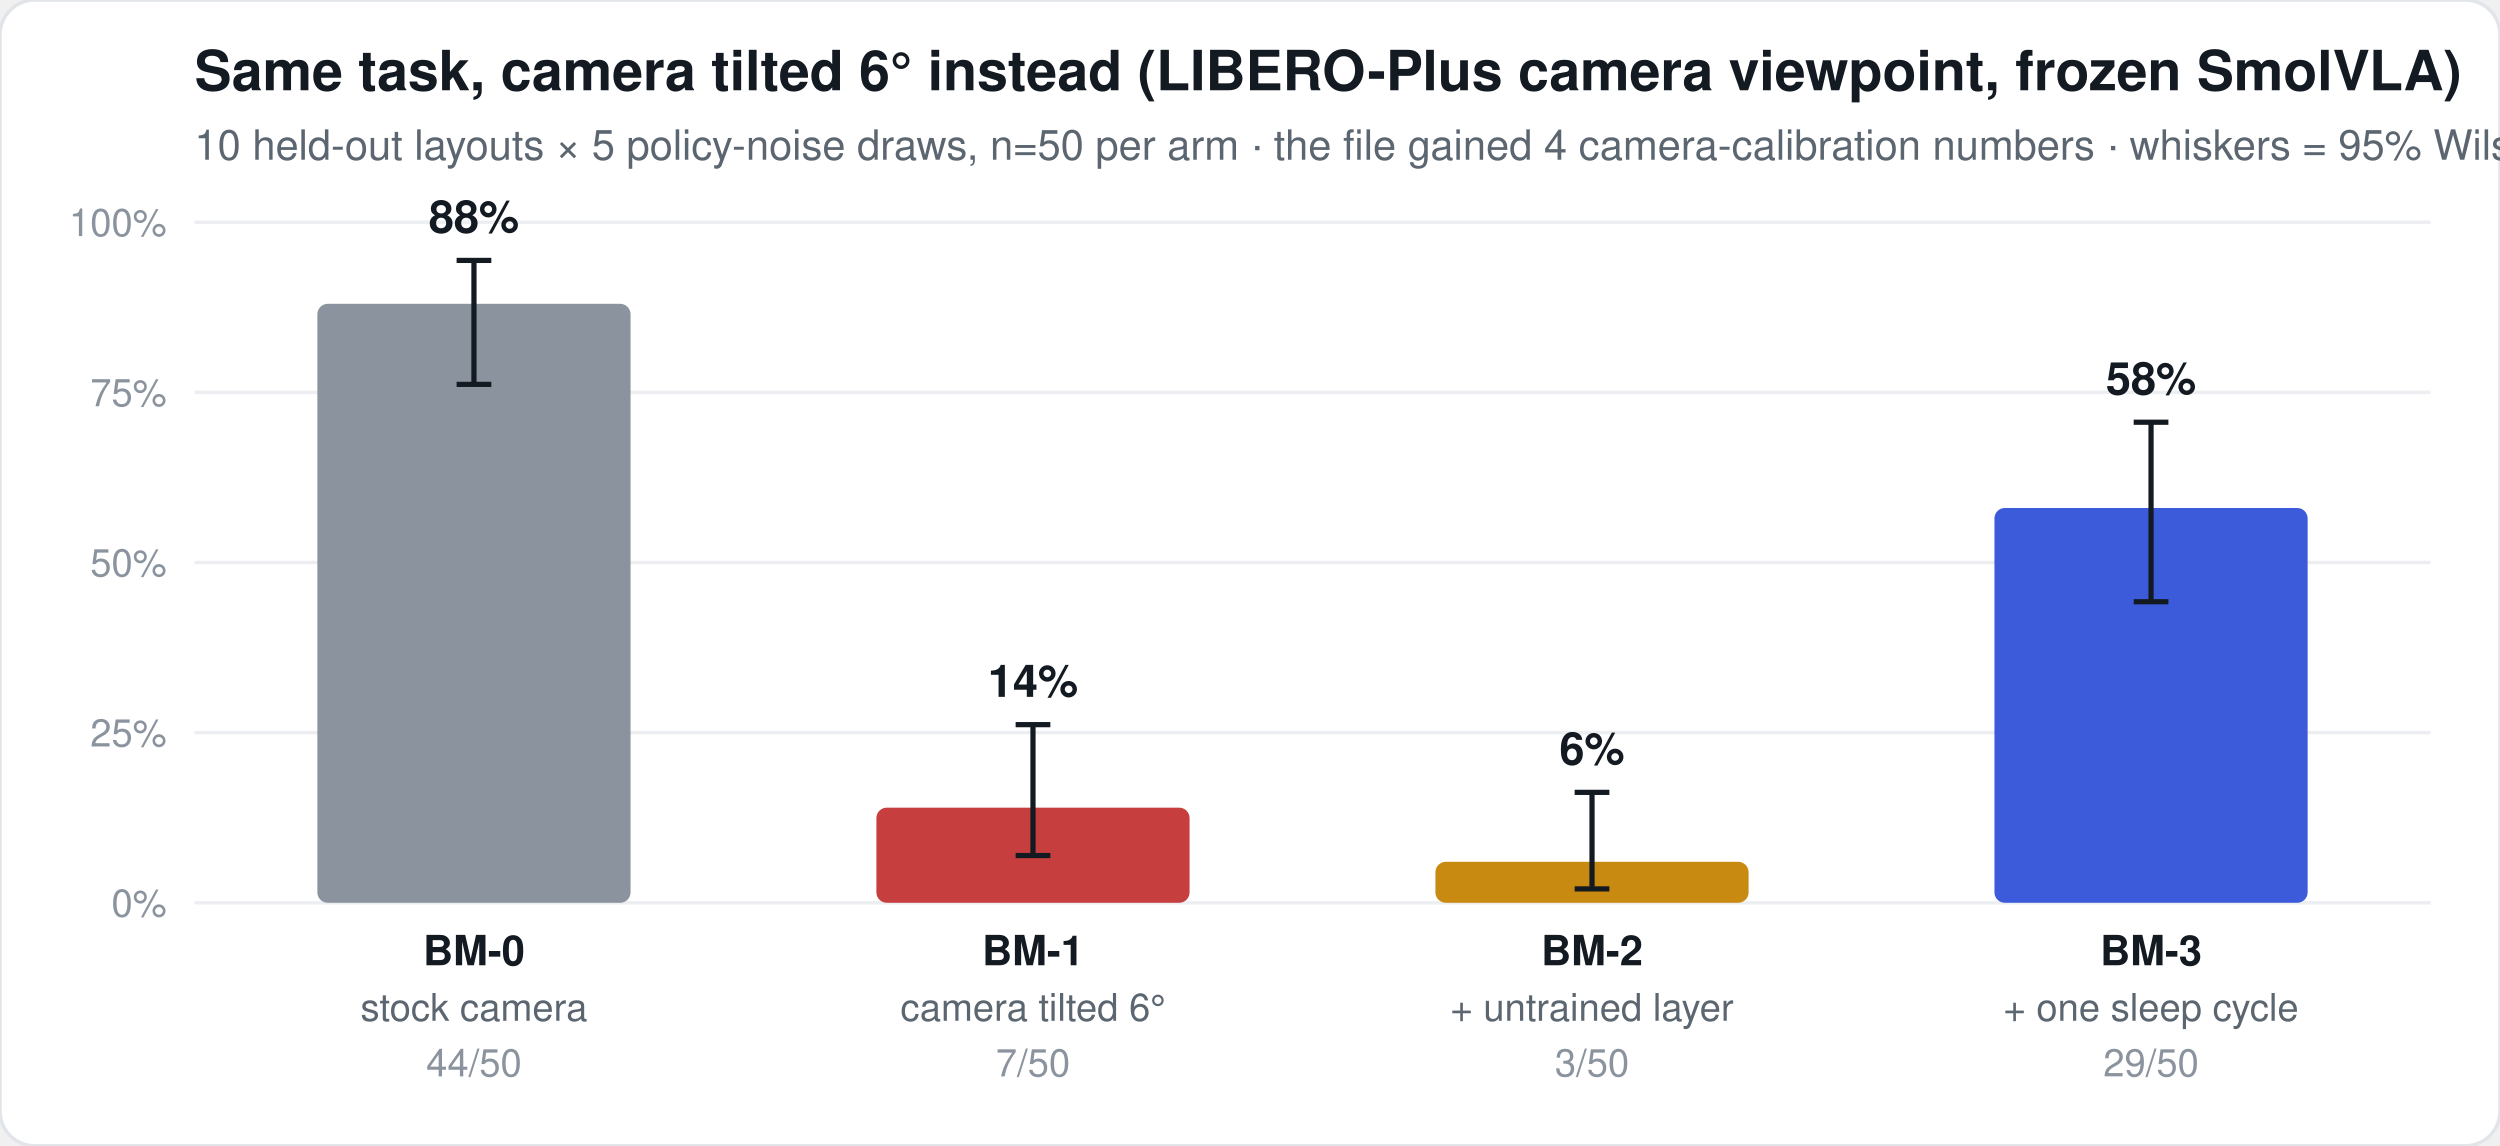
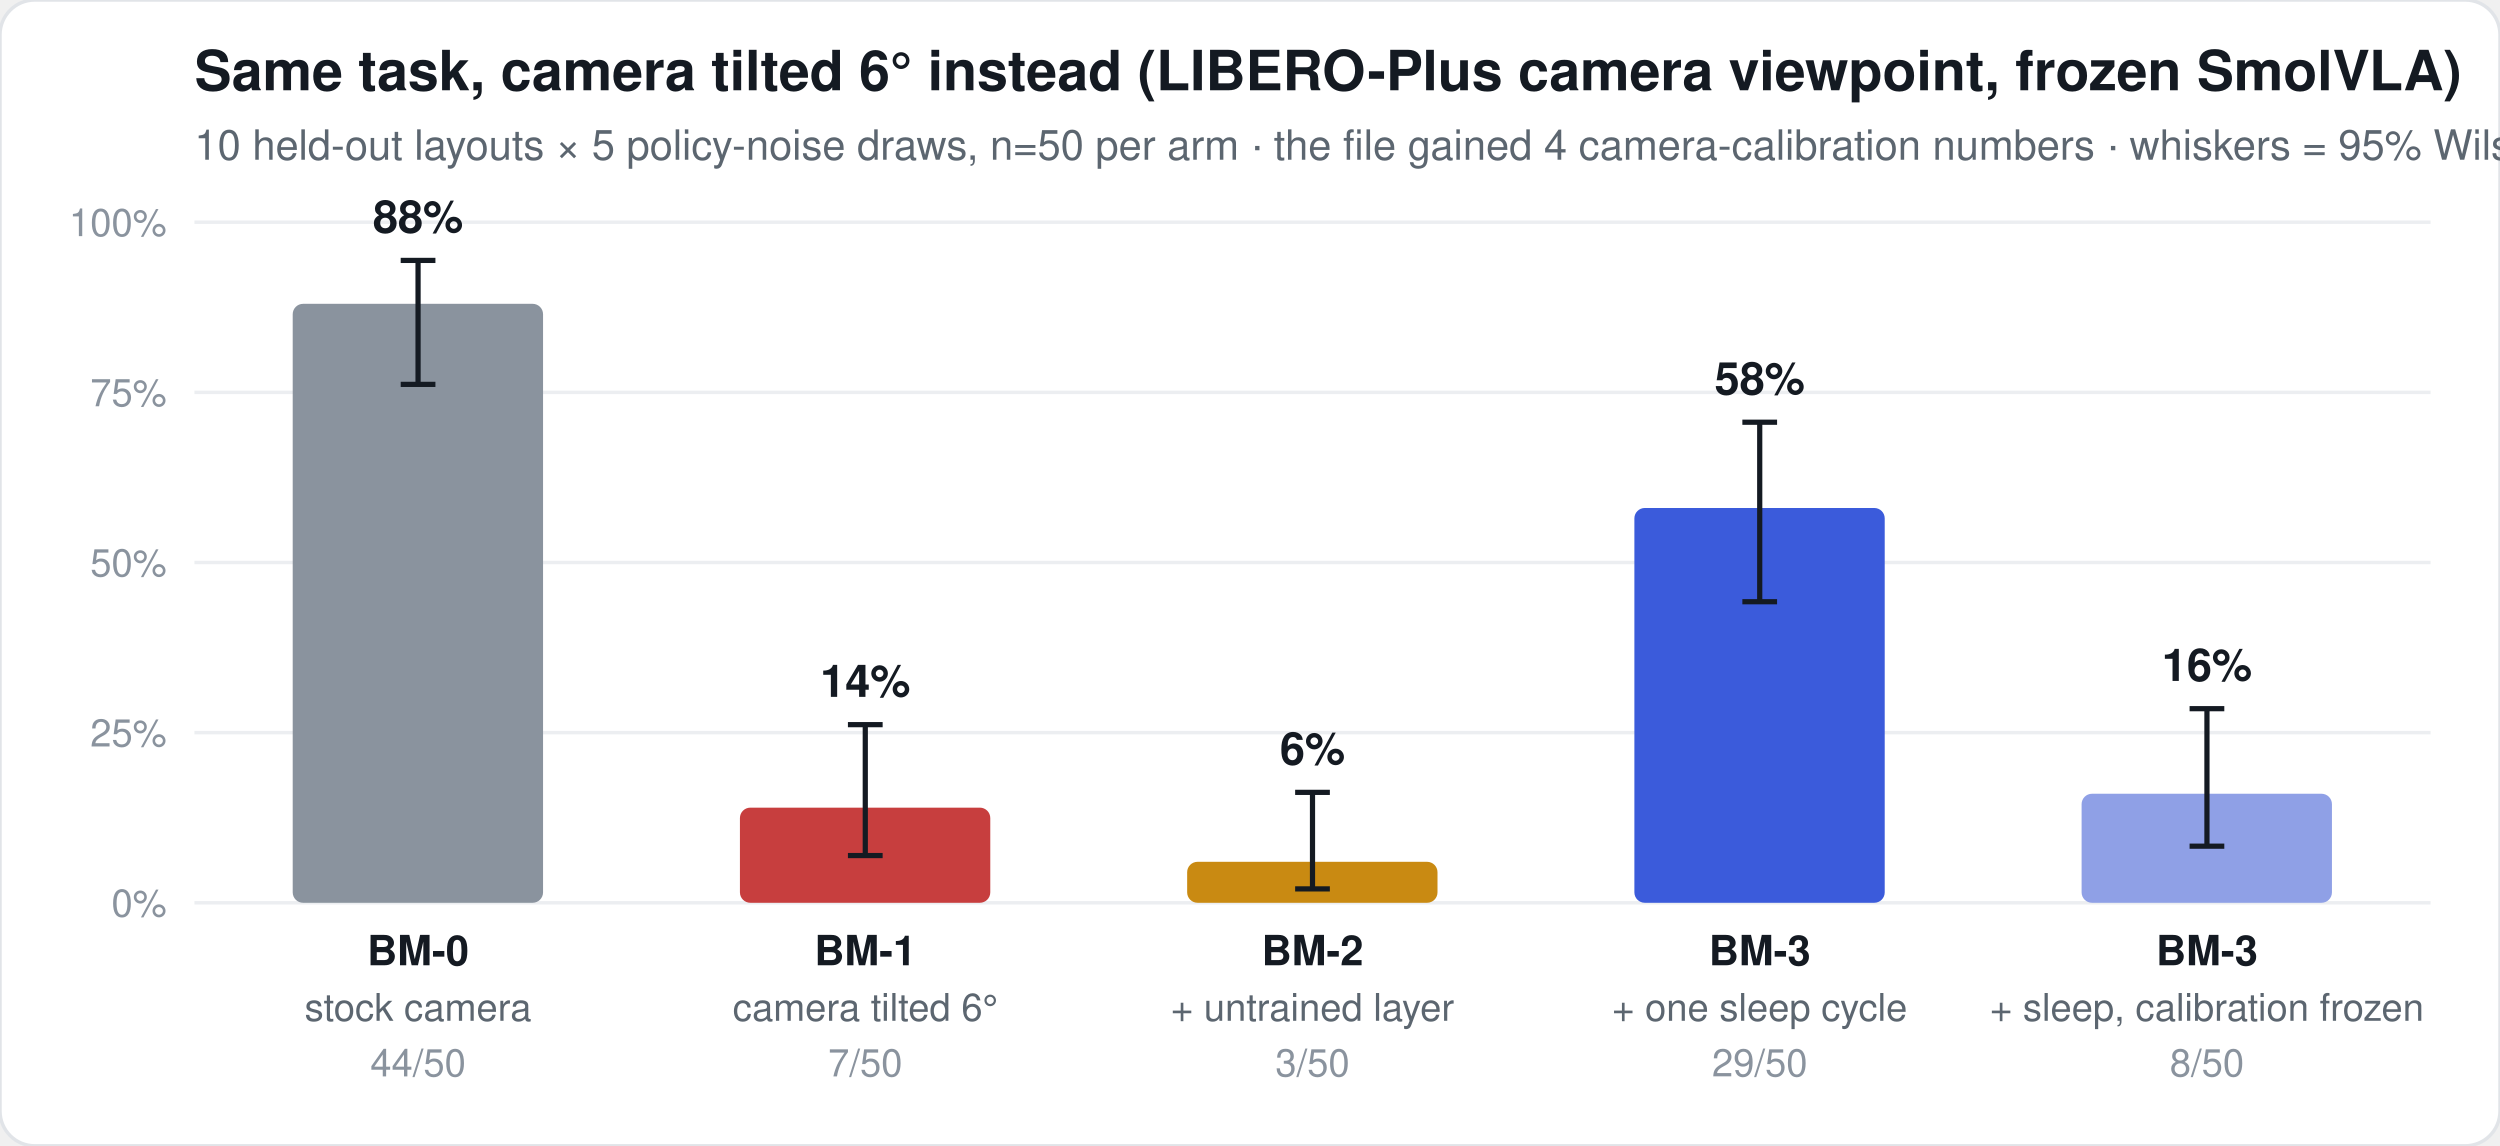
<svg xmlns="http://www.w3.org/2000/svg" viewBox="0 0 720 330" width="720" height="330" font-family="-apple-system,Segoe UI,Helvetica,Arial,sans-serif">
  <rect width="720" height="330" rx="10" fill="#ffffff" stroke="#e1e4e8" />
  <text x="56" y="26" font-size="16" font-weight="600" fill="#141a22">Same task, camera tilted 6° instead (LIBERO-Plus camera viewpoint, frozen SmolVLA)</text>
  <text x="56" y="46" font-size="12" fill="#5c6670">10 held-out layouts × 5 policy-noise draws, n=50 per arm · the file gained 4 camera-calibration numbers · whiskers = 95% Wilson CI</text>
  <line x1="56" x2="700" y1="260.0" y2="260.0" stroke="#eceef1" />
  <text x="48" y="264.0" font-size="11" fill="#8a939e" text-anchor="end">0%</text>
  <line x1="56" x2="700" y1="211.0" y2="211.0" stroke="#eceef1" />
  <text x="48" y="215.0" font-size="11" fill="#8a939e" text-anchor="end">25%</text>
  <line x1="56" x2="700" y1="162.0" y2="162.0" stroke="#eceef1" />
  <text x="48" y="166.0" font-size="11" fill="#8a939e" text-anchor="end">50%</text>
  <line x1="56" x2="700" y1="113.0" y2="113.0" stroke="#eceef1" />
  <text x="48" y="117.0" font-size="11" fill="#8a939e" text-anchor="end">75%</text>
  <line x1="56" x2="700" y1="64.0" y2="64.0" stroke="#eceef1" />
  <text x="48" y="68.0" font-size="11" fill="#8a939e" text-anchor="end">100%</text>
-   <rect x="91.4" y="87.5" width="90.2" height="172.5" rx="3" fill="#8a939e" />
-   <line x1="136.5" x2="136.5" y1="110.7" y2="75.0" stroke="#141a22" stroke-width="1.5" />
-   <line x1="131.5" x2="141.5" y1="110.7" y2="110.7" stroke="#141a22" stroke-width="1.5" />
-   <line x1="131.5" x2="141.5" y1="75.0" y2="75.0" stroke="#141a22" stroke-width="1.5" />
-   <text x="136.5" y="67.0" font-size="13" font-weight="600" fill="#141a22" text-anchor="middle">88%</text>
-   <text x="136.5" y="278" font-size="12" font-weight="600" fill="#141a22" text-anchor="middle">BM-0</text>
-   <text x="136.5" y="294" font-size="11" fill="#5c6670" text-anchor="middle">stock camera</text>
-   <text x="136.5" y="310" font-size="11" fill="#8a939e" text-anchor="middle">44/50</text>
-   <rect x="252.4" y="232.6" width="90.2" height="27.4" rx="3" fill="#c73e3e" />
-   <line x1="297.5" x2="297.5" y1="246.4" y2="208.7" stroke="#141a22" stroke-width="1.5" />
-   <line x1="292.5" x2="302.5" y1="246.4" y2="246.4" stroke="#141a22" stroke-width="1.5" />
-   <line x1="292.5" x2="302.5" y1="208.7" y2="208.7" stroke="#141a22" stroke-width="1.5" />
-   <text x="297.5" y="200.7" font-size="13" font-weight="600" fill="#141a22" text-anchor="middle">14%</text>
-   <text x="297.5" y="278" font-size="12" font-weight="600" fill="#141a22" text-anchor="middle">BM-1</text>
-   <text x="297.5" y="294" font-size="11" fill="#5c6670" text-anchor="middle">camera tilted 6°</text>
-   <text x="297.5" y="310" font-size="11" fill="#8a939e" text-anchor="middle">7/50</text>
-   <rect x="413.4" y="248.2" width="90.2" height="11.8" rx="3" fill="#c98a12" />
-   <line x1="458.5" x2="458.5" y1="256.0" y2="228.2" stroke="#141a22" stroke-width="1.5" />
-   <line x1="453.5" x2="463.5" y1="256.0" y2="256.0" stroke="#141a22" stroke-width="1.5" />
-   <line x1="453.5" x2="463.5" y1="228.2" y2="228.2" stroke="#141a22" stroke-width="1.5" />
-   <text x="458.5" y="220.2" font-size="13" font-weight="600" fill="#141a22" text-anchor="middle">6%</text>
-   <text x="458.5" y="278" font-size="12" font-weight="600" fill="#141a22" text-anchor="middle">BM-2</text>
-   <text x="458.5" y="294" font-size="11" fill="#5c6670" text-anchor="middle">+ untrained layer</text>
-   <text x="458.5" y="310" font-size="11" fill="#8a939e" text-anchor="middle">3/50</text>
-   <rect x="574.4" y="146.3" width="90.2" height="113.7" rx="3" fill="#3b5bdb" />
-   <line x1="619.5" x2="619.5" y1="173.3" y2="121.6" stroke="#141a22" stroke-width="1.5" />
-   <line x1="614.5" x2="624.5" y1="173.3" y2="173.3" stroke="#141a22" stroke-width="1.5" />
-   <line x1="614.5" x2="624.5" y1="121.6" y2="121.6" stroke="#141a22" stroke-width="1.5" />
-   <text x="619.5" y="113.6" font-size="13" font-weight="600" fill="#141a22" text-anchor="middle">58%</text>
-   <text x="619.5" y="278" font-size="12" font-weight="600" fill="#141a22" text-anchor="middle">BM-3</text>
-   <text x="619.5" y="294" font-size="11" fill="#5c6670" text-anchor="middle">+ one sleep cycle</text>
-   <text x="619.5" y="310" font-size="11" fill="#8a939e" text-anchor="middle">29/50</text>
+   <rect x="84.3" y="87.5" width="72.1" height="172.5" rx="3" fill="#8a939e" />
+   <line x1="120.4" x2="120.4" y1="110.7" y2="75.0" stroke="#141a22" stroke-width="1.5" />
+   <line x1="115.4" x2="125.4" y1="110.7" y2="110.7" stroke="#141a22" stroke-width="1.5" />
+   <line x1="115.4" x2="125.4" y1="75.0" y2="75.0" stroke="#141a22" stroke-width="1.5" />
+   <text x="120.4" y="67.0" font-size="13" font-weight="600" fill="#141a22" text-anchor="middle">88%</text>
+   <text x="120.4" y="278" font-size="12" font-weight="600" fill="#141a22" text-anchor="middle">BM-0</text>
+   <text x="120.4" y="294" font-size="11" fill="#5c6670" text-anchor="middle">stock camera</text>
+   <text x="120.4" y="310" font-size="11" fill="#8a939e" text-anchor="middle">44/50</text>
+   <rect x="213.1" y="232.6" width="72.1" height="27.4" rx="3" fill="#c73e3e" />
+   <line x1="249.2" x2="249.2" y1="246.4" y2="208.7" stroke="#141a22" stroke-width="1.5" />
+   <line x1="244.2" x2="254.2" y1="246.4" y2="246.4" stroke="#141a22" stroke-width="1.5" />
+   <line x1="244.2" x2="254.2" y1="208.7" y2="208.7" stroke="#141a22" stroke-width="1.5" />
+   <text x="249.2" y="200.7" font-size="13" font-weight="600" fill="#141a22" text-anchor="middle">14%</text>
+   <text x="249.2" y="278" font-size="12" font-weight="600" fill="#141a22" text-anchor="middle">BM-1</text>
+   <text x="249.2" y="294" font-size="11" fill="#5c6670" text-anchor="middle">camera tilted 6°</text>
+   <text x="249.2" y="310" font-size="11" fill="#8a939e" text-anchor="middle">7/50</text>
+   <rect x="341.9" y="248.2" width="72.1" height="11.8" rx="3" fill="#c98a12" />
+   <line x1="378.0" x2="378.0" y1="256.0" y2="228.2" stroke="#141a22" stroke-width="1.5" />
+   <line x1="373.0" x2="383.0" y1="256.0" y2="256.0" stroke="#141a22" stroke-width="1.5" />
+   <line x1="373.0" x2="383.0" y1="228.2" y2="228.2" stroke="#141a22" stroke-width="1.5" />
+   <text x="378.0" y="220.2" font-size="13" font-weight="600" fill="#141a22" text-anchor="middle">6%</text>
+   <text x="378.0" y="278" font-size="12" font-weight="600" fill="#141a22" text-anchor="middle">BM-2</text>
+   <text x="378.0" y="294" font-size="11" fill="#5c6670" text-anchor="middle">+ untrained layer</text>
+   <text x="378.0" y="310" font-size="11" fill="#8a939e" text-anchor="middle">3/50</text>
+   <rect x="470.7" y="146.3" width="72.1" height="113.7" rx="3" fill="#3b5bdb" />
+   <line x1="506.8" x2="506.8" y1="173.3" y2="121.6" stroke="#141a22" stroke-width="1.5" />
+   <line x1="501.8" x2="511.8" y1="173.3" y2="173.3" stroke="#141a22" stroke-width="1.5" />
+   <line x1="501.8" x2="511.8" y1="121.6" y2="121.6" stroke="#141a22" stroke-width="1.5" />
+   <text x="506.8" y="113.6" font-size="13" font-weight="600" fill="#141a22" text-anchor="middle">58%</text>
+   <text x="506.8" y="278" font-size="12" font-weight="600" fill="#141a22" text-anchor="middle">BM-3</text>
+   <text x="506.8" y="294" font-size="11" fill="#5c6670" text-anchor="middle">+ one sleep cycle</text>
+   <text x="506.8" y="310" font-size="11" fill="#8a939e" text-anchor="middle">29/50</text>
+   <rect x="599.5" y="228.6" width="72.1" height="31.4" rx="3" fill="#8fa0e6" />
+   <line x1="635.6" x2="635.6" y1="243.7" y2="204.1" stroke="#141a22" stroke-width="1.5" />
+   <line x1="630.6" x2="640.6" y1="243.7" y2="243.7" stroke="#141a22" stroke-width="1.5" />
+   <line x1="630.6" x2="640.6" y1="204.1" y2="204.1" stroke="#141a22" stroke-width="1.5" />
+   <text x="635.6" y="196.1" font-size="13" font-weight="600" fill="#141a22" text-anchor="middle">16%</text>
+   <text x="635.6" y="278" font-size="12" font-weight="600" fill="#141a22" text-anchor="middle">BM-3</text>
+   <text x="635.6" y="294" font-size="11" fill="#5c6670" text-anchor="middle">+ sleep, calibration frozen</text>
+   <text x="635.6" y="310" font-size="11" fill="#8a939e" text-anchor="middle">8/50</text>
</svg>
